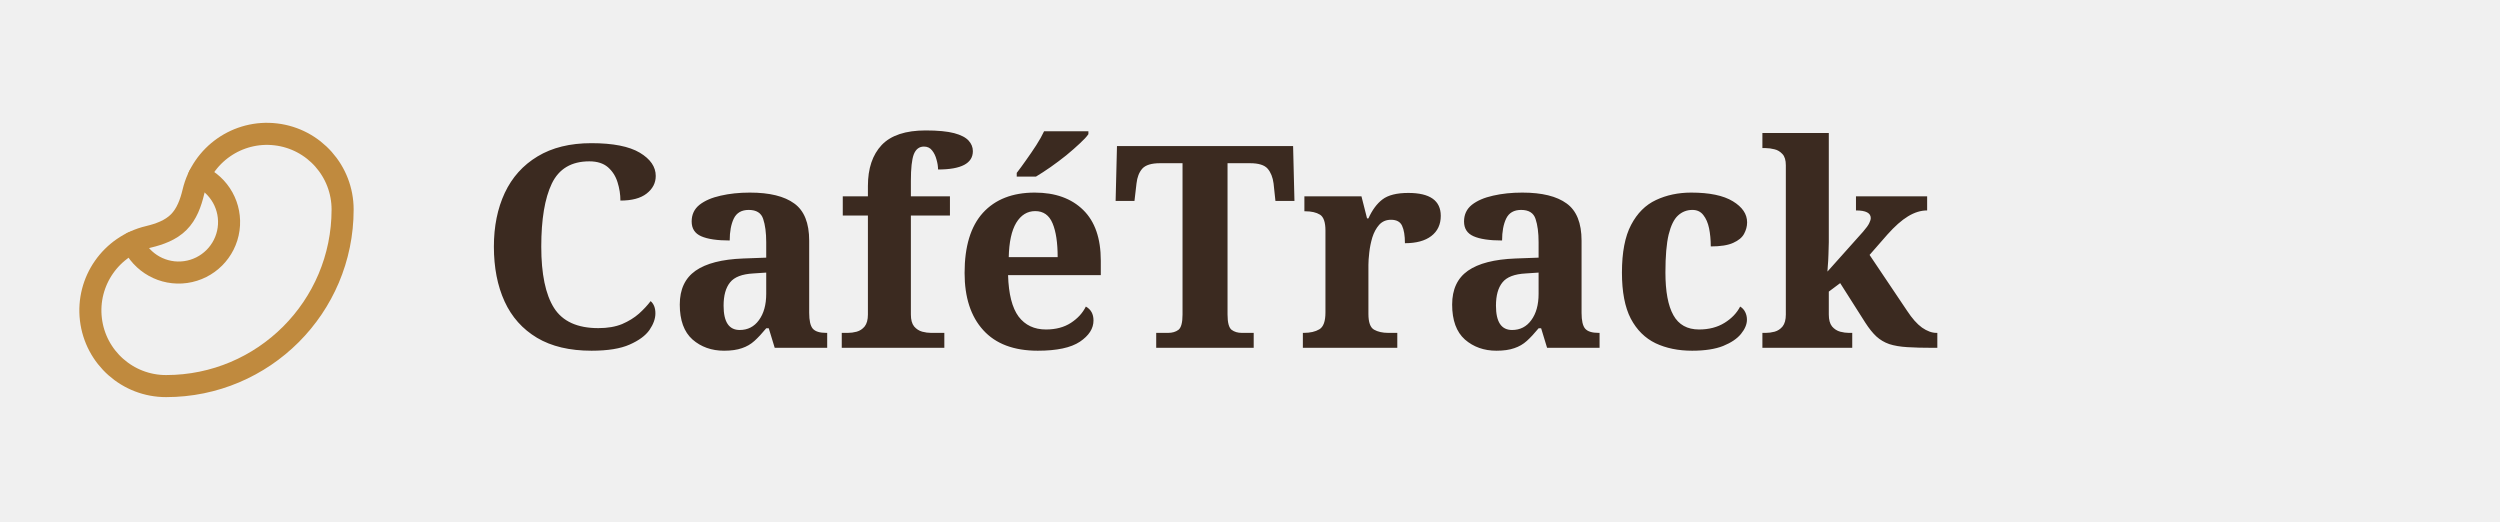
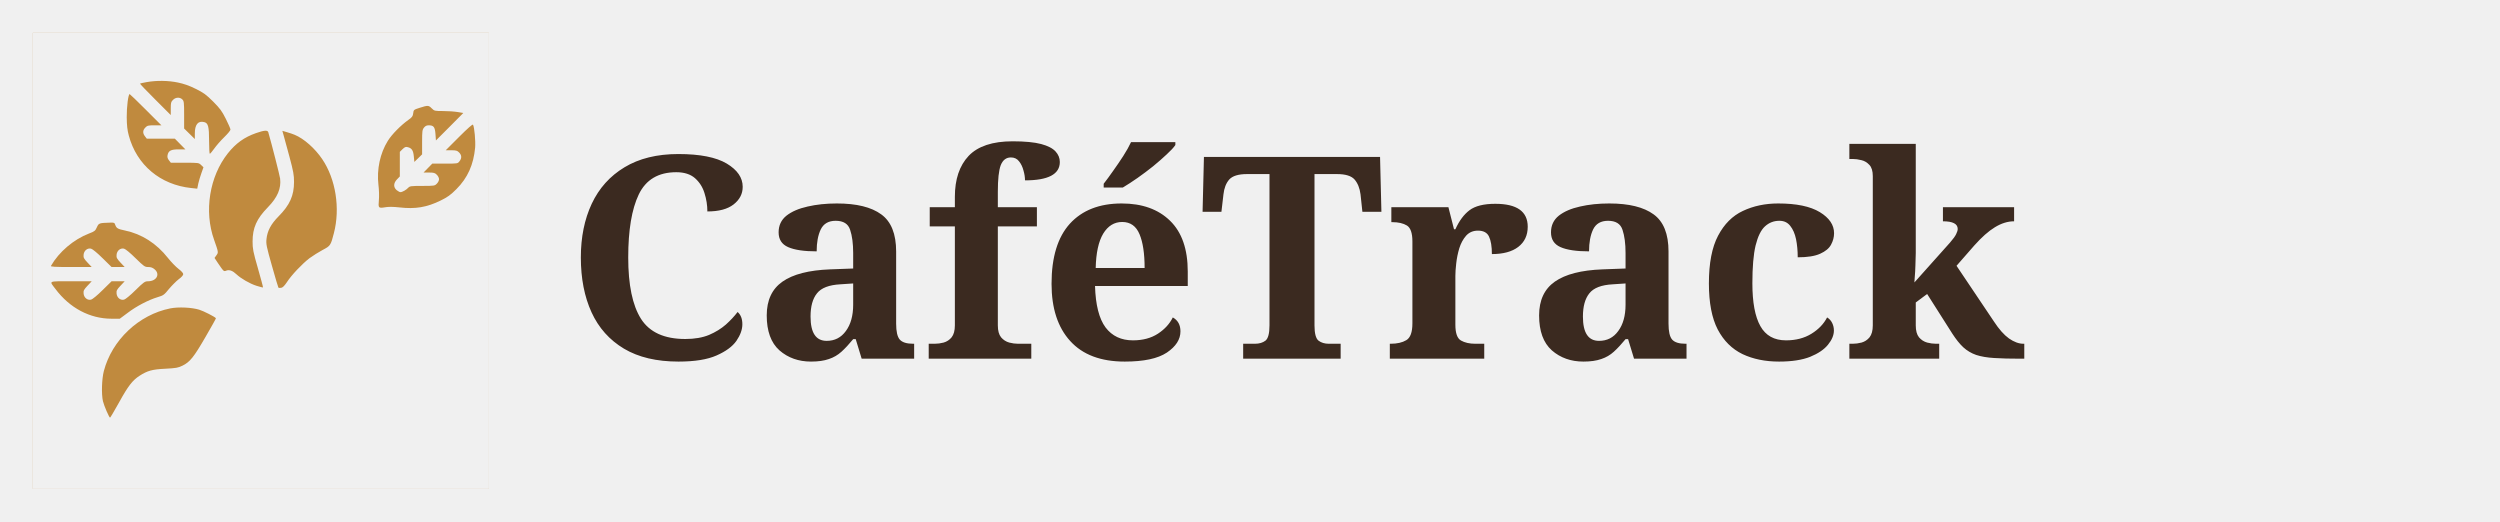
<svg xmlns="http://www.w3.org/2000/svg" viewBox="0 0 230 48" width="230" height="48" role="img" aria-label="CafeTrack">
-   <g transform="translate(6 10) scale(1.16)" fill="none" stroke="#C08A3E" stroke-width="1.75" stroke-linecap="round" stroke-linejoin="round">
-     <path d="M10.165 6.598C9.954 7.478 9.64 8.36 9 9c-.64.64-1.521.954-2.402 1.165A6 6 0 0 0 8 22c7.732 0 14-6.268 14-14a6 6 0 0 0-11.835-1.402Z" />
-     <path d="M5.341 10.62a4 4 0 1 0 5.279-5.28" />
+   <mask id="grano" maskUnits="userSpaceOnUse" x="0" y="0" width="512" height="512">
+     <rect x="0" y="0" width="512" height="512" fill="#fff" />
+     <g transform="translate(0,512) scale(0.1,-0.1)" fill="#000" stroke="none">
+       <path d="M0 2560 l0 -2560 2560 0 2560 0 0 2560 0 2560 -2560 0 -2560 0 0       -2560z m1630 2000 c67 -14 126 -34 200 -71 91 -45 117 -65 196 -143 77 -78 98       -106 142 -194 29 -57 52 -111 52 -120 0 -10 -32 -48 -70 -85 -39 -38 -89 -95       -112 -128 -23 -32 -46 -59 -50 -59 -4 0 -8 65 -8 145 0 161 -10 200 -55 211       -69 17 -105 -27 -105 -128 l0 -62 -60 59 -60 59 0 153 c0 140 -2 155 -20 173       -28 28 -75 26 -105 -5 -22 -21 -25 -33 -25 -97 l0 -73 -175 175 c-96 96 -173       176 -170 178 2 2 36 10 77 17 108 19 238 18 348 -5z m-360 -305 l175 -175 -78       0 c-69 0 -81 -3 -102 -25 -30 -30 -32 -64 -4 -99 l20 -26 158 0 157 0 59 -60       59 -60 -76 0 c-86 0 -114 -15 -124 -65 -4 -22 0 -38 16 -58 l21 -27 157 0       c154 0 156 0 183 -26 l26 -25 -22 -62 c-13 -34 -28 -88 -36 -120 l-12 -58 -66       7 c-348 36 -614 259 -702 590 -16 58 -22 112 -23 204 -1 116 17 260 33 260 3       0 85 -79 181 -175z m3208 15 c30 -29 33 -30 128 -30 54 0 126 -5 162 -11 l64       -11 -153 -154 -154 -154 -5 71 c-6 80 -20 99 -76 99 -23 0 -39 -8 -53 -26 -19       -24 -21 -40 -21 -163 l0 -137 -44 -43 -43 -42 -6 62 c-6 67 -23 93 -69 104       -22 6 -33 1 -58 -23 l-30 -30 0 -138 0 -138 -31 -32 c-41 -42 -43 -88 -5 -121       15 -12 34 -23 42 -23 22 0 66 25 88 49 18 19 30 21 158 21 134 0 140 1 163 25       14 13 25 36 25 50 0 14 -11 37 -25 50 -20 21 -34 25 -87 25 l-62 0 49 50 49       50 142 0 c142 0 143 0 163 26 28 35 26 69 -4 99 -20 21 -34 25 -87 25 l-63 0       150 150 c99 99 152 145 156 137 16 -28 30 -186 24 -257 -18 -192 -84 -340       -210 -466 -66 -66 -98 -89 -175 -127 -156 -77 -286 -99 -466 -78 -63 7 -119 8       -154 2 -81 -13 -83 -11 -75 79 4 43 2 118 -5 172 -20 173 18 353 105 493 45       73 145 174 230 235 43 30 51 41 55 75 5 39 6 40 75 62 91 29 98 28 133 -7z       m-1834 -267 c38 -131 128 -484 133 -521 13 -111 -29 -210 -136 -320 -128 -131       -173 -232 -173 -387 0 -80 6 -113 60 -300 33 -115 59 -212 57 -214 -3 -2 -36       7 -75 19 -74 24 -173 81 -225 130 -41 39 -78 52 -111 40 -30 -12 -28 -13 -94       83 l-39 59 21 29 c24 33 24 33 -26 175 -114 319 -52 709 154 969 91 114 185       181 315 227 94 33 131 35 139 11z m295 -29 c105 -43 229 -153 310 -273 152       -224 204 -552 131 -832 -35 -137 -39 -142 -127 -188 -43 -23 -108 -64 -145       -91 -82 -62 -205 -192 -255 -270 -26 -39 -46 -60 -63 -63 -14 -3 -28 -2 -32 1       -3 4 -36 114 -73 246 -61 216 -67 244 -61 299 9 93 51 170 137 257 124 125       172 231 172 385 0 78 -7 117 -52 285 -29 107 -59 216 -66 242 l-13 46 51 -15       c29 -8 67 -21 86 -29z m-2011 -1013 c13 -36 29 -45 107 -61 189 -39 355 -145       484 -309 35 -44 88 -99 117 -121 33 -25 54 -48 54 -60 0 -12 -20 -35 -51 -57       -27 -21 -76 -70 -109 -109 -54 -67 -63 -73 -127 -92 -105 -32 -239 -102 -336       -176 l-89 -66 -92 0 c-243 0 -470 120 -630 334 -71 94 -88 86 175 86 l232 0       -47 -50 c-41 -44 -47 -55 -44 -87 4 -47 43 -79 84 -69 17 5 71 49 129 107       l101 99 73 0 74 0 -47 -50 c-41 -44 -47 -55 -44 -87 4 -47 43 -79 84 -69 17 5       71 49 129 107 92 90 105 99 139 99 96 0 140 79 75 134 -22 19 -42 26 -72 26       -38 0 -47 6 -142 99 -58 58 -112 102 -129 107 -41 10 -80 -22 -84 -69 -3 -32       3 -43 44 -87 l47 -50 -74 0 -73 0 -101 99 c-58 58 -112 102 -129 107 -41 10       -80 -22 -84 -69 -3 -32 3 -43 44 -87 l47 -50 -232 0 c-183 0 -231 3 -225 13       90 157 255 297 427 363 63 24 71 31 88 70 21 47 26 48 146 52 48 2 52 0 61       -27z m942 -950 c50 -16 167 -75 187 -95 2 -2 -51 -97 -118 -212 -130 -225       -174 -280 -258 -321 -47 -23 -71 -28 -190 -34 -149 -7 -202 -22 -291 -79 -79       -51 -129 -115 -230 -299 -52 -94 -98 -171 -101 -171 -10 0 -67 132 -80 185       -18 79 -13 248 10 337 91 349 392 633 746 704 92 18 240 11 325 -15z" />
+     </g>
+   </mask>
+   <g transform="translate(3 3) scale(0.082)">
+     <rect x="0" y="0" width="512" height="512" fill="#C08A3E" mask="url(#grano)" />
  </g>
-   <text x="44" y="32" font-family="Fraunces, Georgia, serif" font-size="26" font-weight="600" fill="#3B2A20">CaféTrack</text>
+   <text x="52" y="33" font-family="Fraunces, Georgia, serif" font-size="26" font-weight="600" fill="#3B2A20">CaféTrack</text>
</svg>
